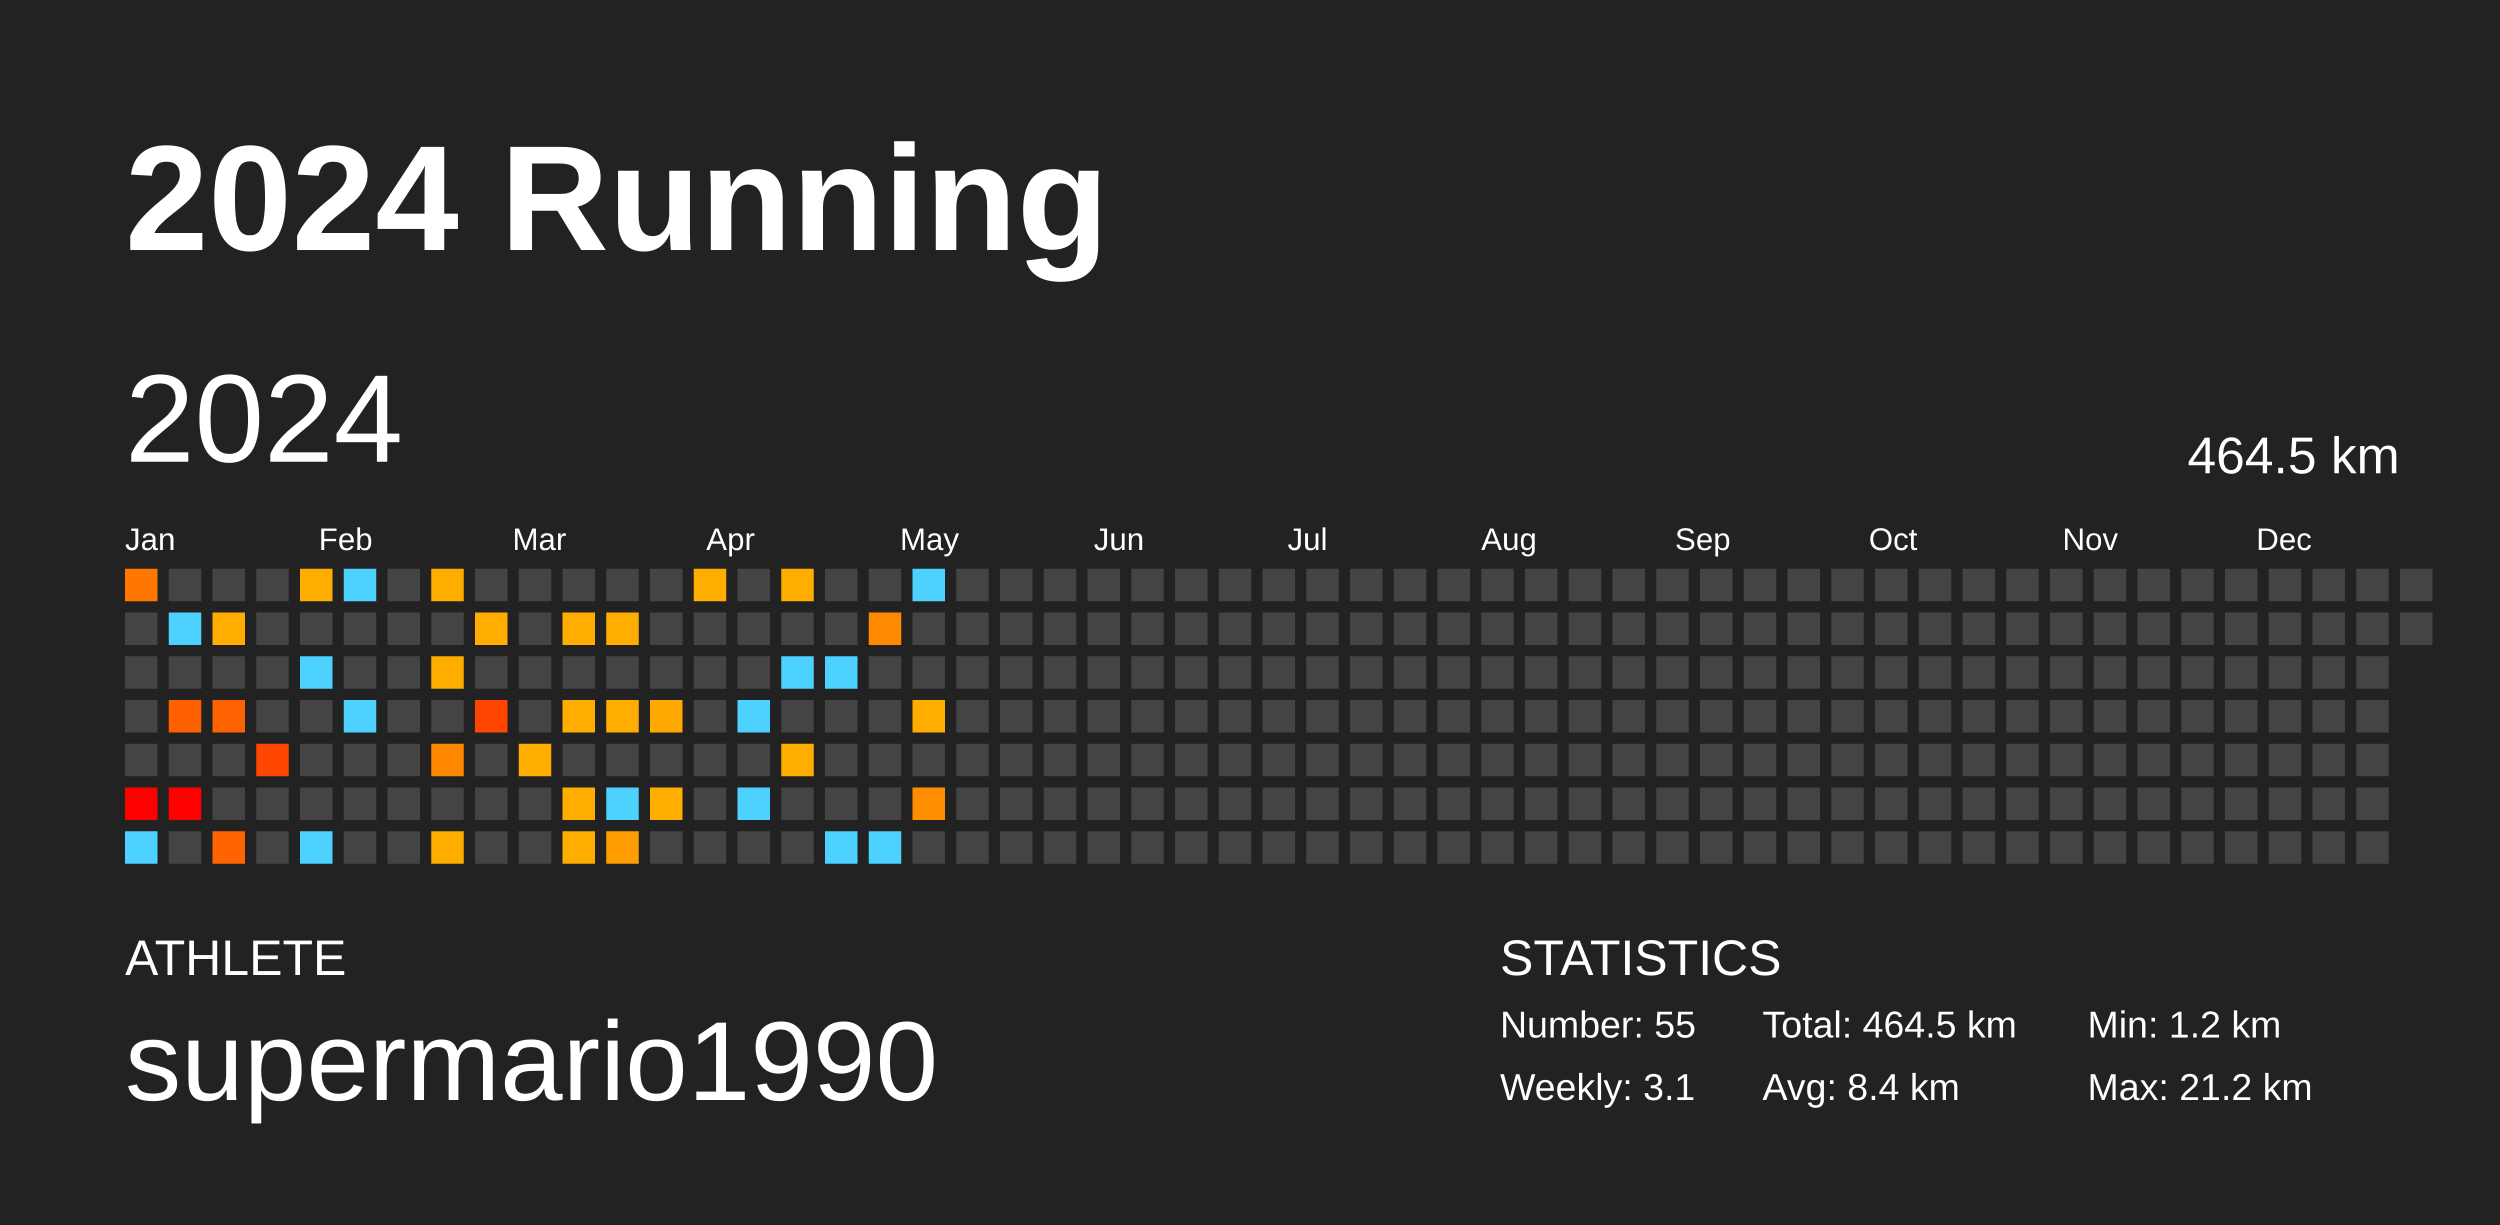
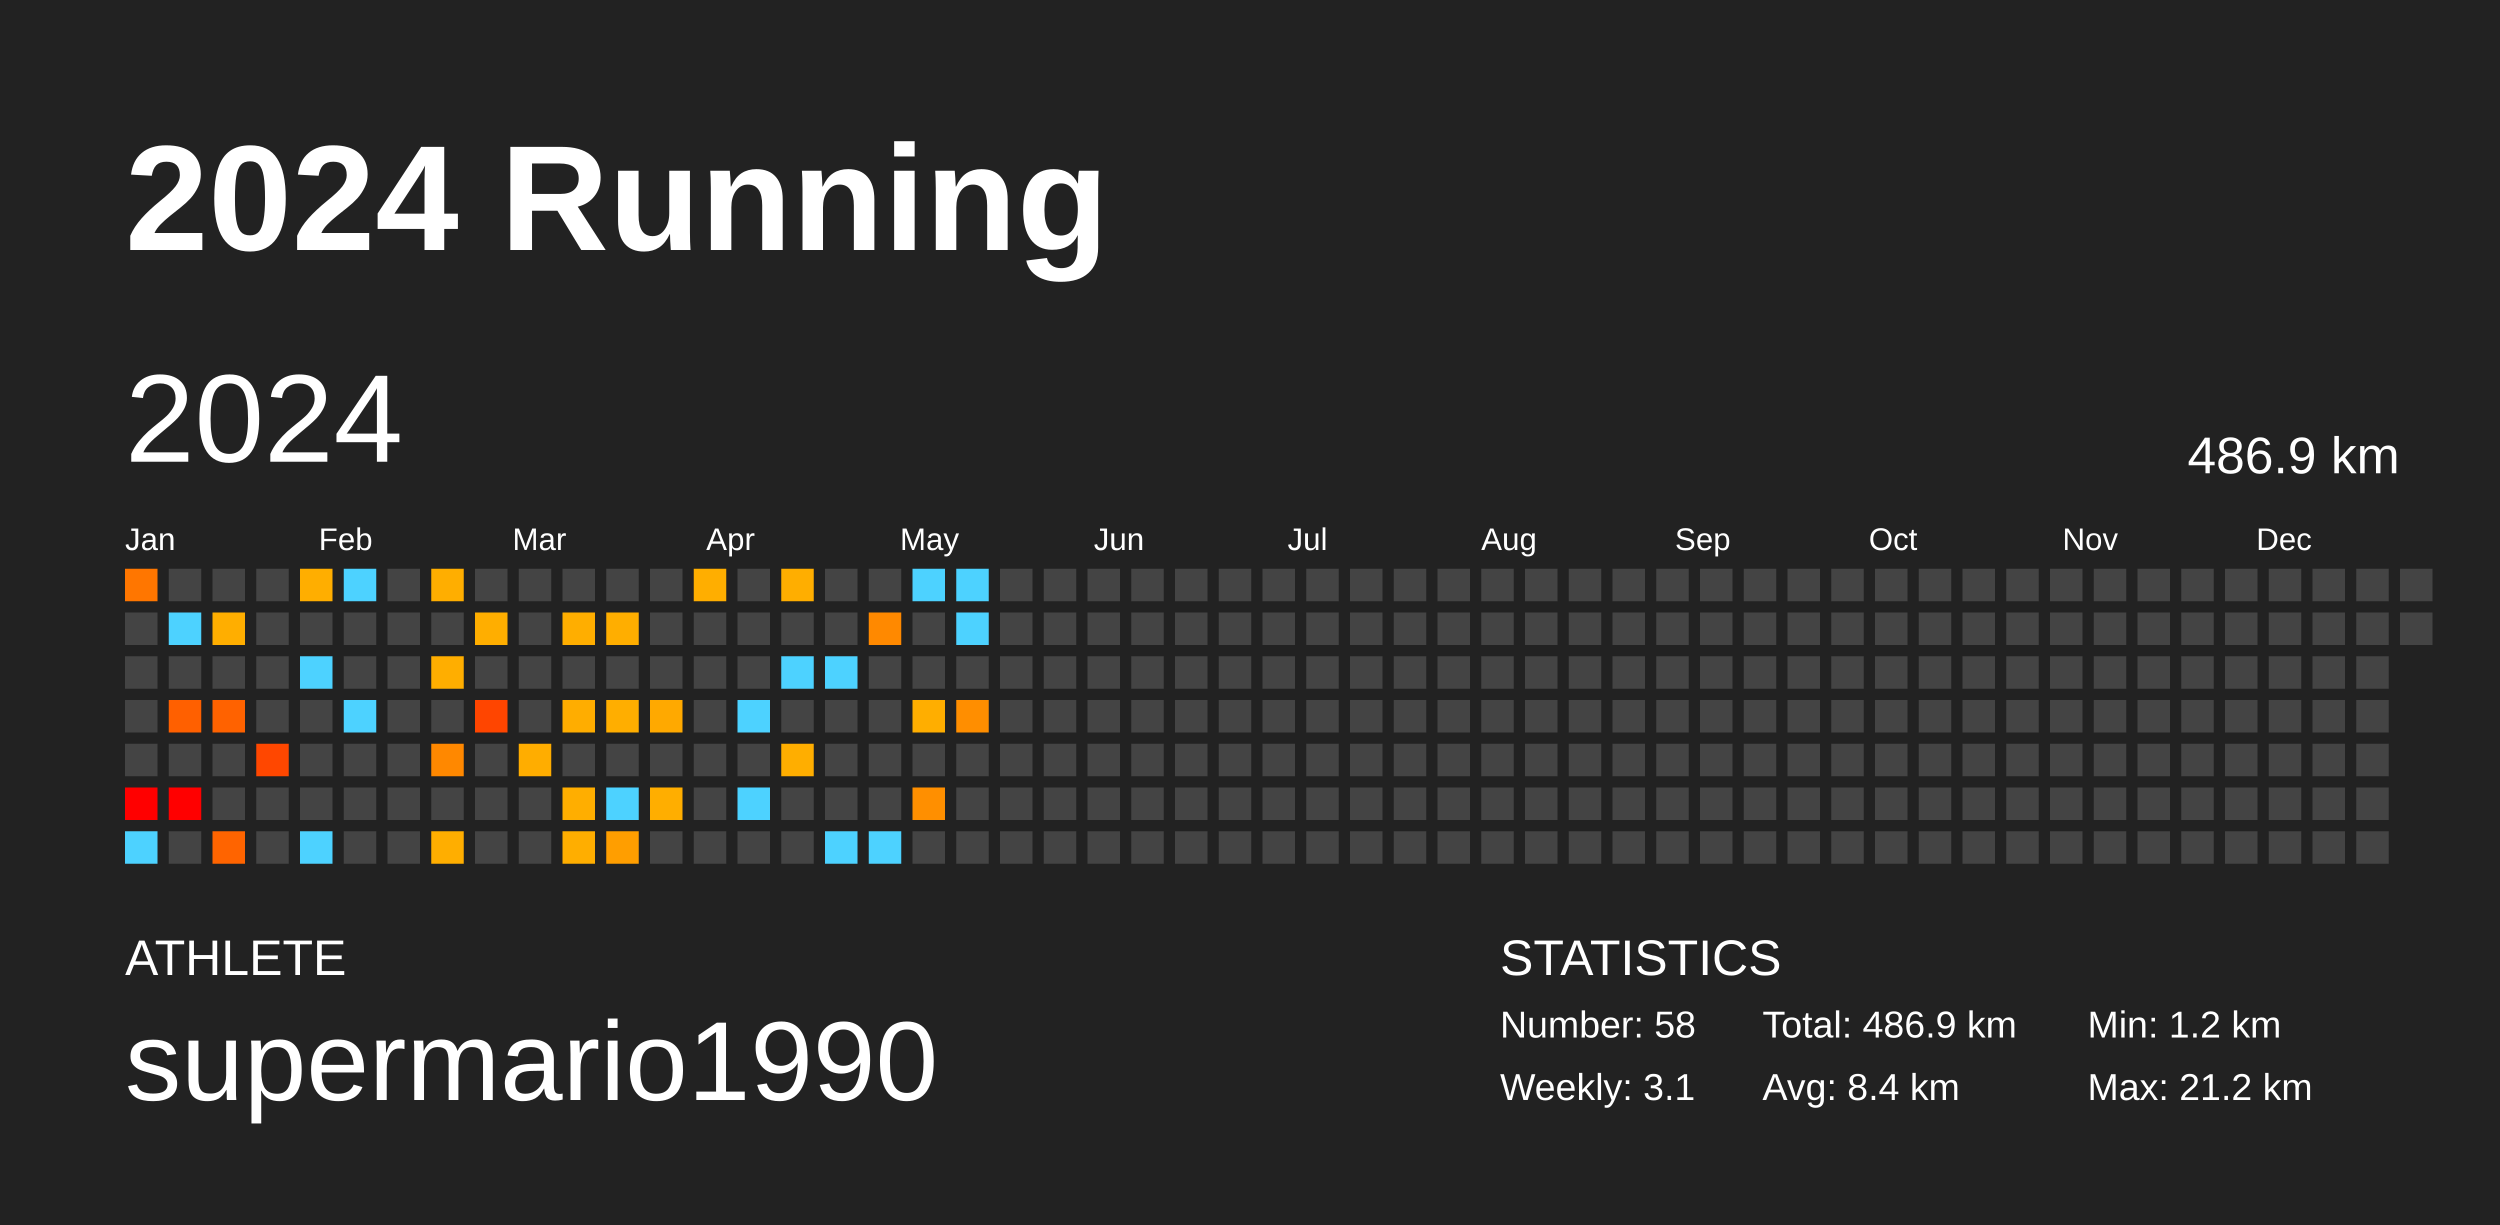
<svg xmlns="http://www.w3.org/2000/svg" baseProfile="full" height="98mm" version="1.1" viewBox="0,0,200,98" width="200mm">
  <defs />
  <rect fill="#222222" height="98" width="200" x="0" y="0" />
  <text fill="#FFFFFF" style="font-size:12px; font-family:Arial; font-weight:bold;" x="10" y="20">2024 Running</text>
  <text fill="#FFFFFF" style="font-size:4px; font-family:Arial" x="10" y="78">ATHLETE</text>
  <text fill="#FFFFFF" style="font-size:9px; font-family:Arial" x="10" y="88">supermario1990</text>
  <text fill="#FFFFFF" style="font-size:4px; font-family:Arial" x="120" y="78">STATISTICS</text>
-   <text fill="#FFFFFF" style="font-size:3px; font-family:Arial" x="120" y="83">Number: 55</text>
+   <text fill="#FFFFFF" style="font-size:3px; font-family:Arial" x="120" y="83">Number: 58</text>
  <text fill="#FFFFFF" style="font-size:3px; font-family:Arial" x="120" y="88">Weekly: 3.1</text>
-   <text fill="#FFFFFF" style="font-size:3px; font-family:Arial" x="141" y="83">Total: 464.5 km</text>
+   <text fill="#FFFFFF" style="font-size:3px; font-family:Arial" x="141" y="83">Total: 486.9 km</text>
  <text fill="#FFFFFF" style="font-size:3px; font-family:Arial" x="141" y="88">Avg: 8.4 km</text>
  <text fill="#FFFFFF" style="font-size:3px; font-family:Arial" x="167" y="83">Min: 1.2 km</text>
  <text fill="#FFFFFF" style="font-size:3px; font-family:Arial" x="167" y="88">Max: 21.2 km</text>
  <text dominant-baseline="hanging" fill="#FFFFFF" style="font-size:10.0px; font-family:Arial;" x="10" y="30">2024</text>
-   <text dominant-baseline="hanging" fill="#FFFFFF" style="font-size:4.125px; font-family:Arial;" x="175" y="35">464.5 km</text>
+   <text dominant-baseline="hanging" fill="#FFFFFF" style="font-size:4.125px; font-family:Arial;" x="175" y="35">486.9 km</text>
  <text fill="#FFFFFF" style="font-size:2.5px; font-family:Arial" x="10.0" y="44">Jan</text>
  <text fill="#FFFFFF" style="font-size:2.5px; font-family:Arial" x="25.5" y="44">Feb</text>
  <text fill="#FFFFFF" style="font-size:2.5px; font-family:Arial" x="41.0" y="44">Mar</text>
  <text fill="#FFFFFF" style="font-size:2.5px; font-family:Arial" x="56.5" y="44">Apr</text>
  <text fill="#FFFFFF" style="font-size:2.5px; font-family:Arial" x="72.0" y="44">May</text>
  <text fill="#FFFFFF" style="font-size:2.5px; font-family:Arial" x="87.5" y="44">Jun</text>
  <text fill="#FFFFFF" style="font-size:2.5px; font-family:Arial" x="103.0" y="44">Jul</text>
  <text fill="#FFFFFF" style="font-size:2.5px; font-family:Arial" x="118.5" y="44">Aug</text>
  <text fill="#FFFFFF" style="font-size:2.5px; font-family:Arial" x="134.0" y="44">Sep</text>
  <text fill="#FFFFFF" style="font-size:2.5px; font-family:Arial" x="149.5" y="44">Oct</text>
  <text fill="#FFFFFF" style="font-size:2.5px; font-family:Arial" x="165.0" y="44">Nov</text>
  <text fill="#FFFFFF" style="font-size:2.5px; font-family:Arial" x="180.5" y="44">Dec</text>
  <rect fill="#ff7600" height="2.6" width="2.6" x="10.0" y="45.5" />
  <rect fill="#444444" height="2.6" width="2.6" x="10.0" y="49.0" />
  <rect fill="#444444" height="2.6" width="2.6" x="10.0" y="52.5" />
  <rect fill="#444444" height="2.6" width="2.6" x="10.0" y="56.0" />
  <rect fill="#444444" height="2.6" width="2.6" x="10.0" y="59.5" />
  <rect fill="red" height="2.6" width="2.6" x="10.0" y="63.0" />
  <rect fill="#4dd2ff" height="2.6" width="2.6" x="10.0" y="66.5" />
  <rect fill="#444444" height="2.6" width="2.6" x="13.5" y="45.5" />
  <rect fill="#4dd2ff" height="2.6" width="2.6" x="13.5" y="49.0" />
  <rect fill="#444444" height="2.6" width="2.6" x="13.5" y="52.5" />
  <rect fill="#ff6000" height="2.6" width="2.6" x="13.5" y="56.0" />
  <rect fill="#444444" height="2.6" width="2.6" x="13.5" y="59.5" />
  <rect fill="red" height="2.6" width="2.6" x="13.5" y="63.0" />
  <rect fill="#444444" height="2.6" width="2.6" x="13.5" y="66.5" />
  <rect fill="#444444" height="2.6" width="2.6" x="17.0" y="45.5" />
  <rect fill="#ffae00" height="2.6" width="2.6" x="17.0" y="49.0" />
  <rect fill="#444444" height="2.6" width="2.6" x="17.0" y="52.5" />
  <rect fill="#ff6200" height="2.6" width="2.6" x="17.0" y="56.0" />
  <rect fill="#444444" height="2.6" width="2.6" x="17.0" y="59.5" />
  <rect fill="#444444" height="2.6" width="2.6" x="17.0" y="63.0" />
  <rect fill="#ff6400" height="2.6" width="2.6" x="17.0" y="66.5" />
  <rect fill="#444444" height="2.6" width="2.6" x="20.5" y="45.5" />
  <rect fill="#444444" height="2.6" width="2.6" x="20.5" y="49.0" />
  <rect fill="#444444" height="2.6" width="2.6" x="20.5" y="52.5" />
  <rect fill="#444444" height="2.6" width="2.6" x="20.5" y="56.0" />
  <rect fill="#ff4700" height="2.6" width="2.6" x="20.5" y="59.5" />
  <rect fill="#444444" height="2.6" width="2.6" x="20.5" y="63.0" />
  <rect fill="#444444" height="2.6" width="2.6" x="20.5" y="66.5" />
  <rect fill="#ffae00" height="2.6" width="2.6" x="24.0" y="45.5" />
  <rect fill="#444444" height="2.6" width="2.6" x="24.0" y="49.0" />
  <rect fill="#4dd2ff" height="2.6" width="2.6" x="24.0" y="52.5" />
  <rect fill="#444444" height="2.6" width="2.6" x="24.0" y="56.0" />
  <rect fill="#444444" height="2.6" width="2.6" x="24.0" y="59.5" />
  <rect fill="#444444" height="2.6" width="2.6" x="24.0" y="63.0" />
  <rect fill="#4dd2ff" height="2.6" width="2.6" x="24.0" y="66.5" />
  <rect fill="#4dd2ff" height="2.6" width="2.6" x="27.5" y="45.5" />
  <rect fill="#444444" height="2.6" width="2.6" x="27.5" y="49.0" />
  <rect fill="#444444" height="2.6" width="2.6" x="27.5" y="52.5" />
  <rect fill="#4dd2ff" height="2.6" width="2.6" x="27.5" y="56.0" />
  <rect fill="#444444" height="2.6" width="2.6" x="27.5" y="59.5" />
  <rect fill="#444444" height="2.6" width="2.6" x="27.5" y="63.0" />
  <rect fill="#444444" height="2.6" width="2.6" x="27.5" y="66.5" />
  <rect fill="#444444" height="2.6" width="2.6" x="31.0" y="45.5" />
  <rect fill="#444444" height="2.6" width="2.6" x="31.0" y="49.0" />
  <rect fill="#444444" height="2.6" width="2.6" x="31.0" y="52.5" />
  <rect fill="#444444" height="2.6" width="2.6" x="31.0" y="56.0" />
  <rect fill="#444444" height="2.6" width="2.6" x="31.0" y="59.5" />
  <rect fill="#444444" height="2.6" width="2.6" x="31.0" y="63.0" />
  <rect fill="#444444" height="2.6" width="2.6" x="31.0" y="66.5" />
  <rect fill="#ffae00" height="2.6" width="2.6" x="34.5" y="45.5" />
  <rect fill="#444444" height="2.6" width="2.6" x="34.5" y="49.0" />
  <rect fill="#ffae00" height="2.6" width="2.6" x="34.5" y="52.5" />
  <rect fill="#444444" height="2.6" width="2.6" x="34.5" y="56.0" />
  <rect fill="#ff8800" height="2.6" width="2.6" x="34.5" y="59.5" />
  <rect fill="#444444" height="2.6" width="2.6" x="34.5" y="63.0" />
  <rect fill="#ffae00" height="2.6" width="2.6" x="34.5" y="66.5" />
  <rect fill="#444444" height="2.6" width="2.6" x="38.0" y="45.5" />
  <rect fill="#ffae00" height="2.6" width="2.6" x="38.0" y="49.0" />
  <rect fill="#444444" height="2.6" width="2.6" x="38.0" y="52.5" />
  <rect fill="#ff4500" height="2.6" width="2.6" x="38.0" y="56.0" />
  <rect fill="#444444" height="2.6" width="2.6" x="38.0" y="59.5" />
  <rect fill="#444444" height="2.6" width="2.6" x="38.0" y="63.0" />
  <rect fill="#444444" height="2.6" width="2.6" x="38.0" y="66.5" />
  <rect fill="#444444" height="2.6" width="2.6" x="41.5" y="45.5" />
  <rect fill="#444444" height="2.6" width="2.6" x="41.5" y="49.0" />
  <rect fill="#444444" height="2.6" width="2.6" x="41.5" y="52.5" />
  <rect fill="#444444" height="2.6" width="2.6" x="41.5" y="56.0" />
  <rect fill="#ffad00" height="2.6" width="2.6" x="41.5" y="59.5" />
  <rect fill="#444444" height="2.6" width="2.6" x="41.5" y="63.0" />
  <rect fill="#444444" height="2.6" width="2.6" x="41.5" y="66.5" />
  <rect fill="#444444" height="2.6" width="2.6" x="45.0" y="45.5" />
  <rect fill="#ffae00" height="2.6" width="2.6" x="45.0" y="49.0" />
  <rect fill="#444444" height="2.6" width="2.6" x="45.0" y="52.5" />
  <rect fill="#ffad00" height="2.6" width="2.6" x="45.0" y="56.0" />
  <rect fill="#444444" height="2.6" width="2.6" x="45.0" y="59.5" />
  <rect fill="#ffae00" height="2.6" width="2.6" x="45.0" y="63.0" />
  <rect fill="#ffae00" height="2.6" width="2.6" x="45.0" y="66.5" />
  <rect fill="#444444" height="2.6" width="2.6" x="48.5" y="45.5" />
  <rect fill="#ffae00" height="2.6" width="2.6" x="48.5" y="49.0" />
  <rect fill="#444444" height="2.6" width="2.6" x="48.5" y="52.5" />
  <rect fill="#ffae00" height="2.6" width="2.6" x="48.5" y="56.0" />
  <rect fill="#444444" height="2.6" width="2.6" x="48.5" y="59.5" />
  <rect fill="#4dd2ff" height="2.6" width="2.6" x="48.5" y="63.0" />
  <rect fill="#ff9e00" height="2.6" width="2.6" x="48.5" y="66.5" />
  <rect fill="#444444" height="2.6" width="2.6" x="52.0" y="45.5" />
  <rect fill="#444444" height="2.6" width="2.6" x="52.0" y="49.0" />
  <rect fill="#444444" height="2.6" width="2.6" x="52.0" y="52.5" />
  <rect fill="#ffa900" height="2.6" width="2.6" x="52.0" y="56.0" />
  <rect fill="#444444" height="2.6" width="2.6" x="52.0" y="59.5" />
  <rect fill="#ffae00" height="2.6" width="2.6" x="52.0" y="63.0" />
  <rect fill="#444444" height="2.6" width="2.6" x="52.0" y="66.5" />
  <rect fill="#ffae00" height="2.6" width="2.6" x="55.5" y="45.5" />
  <rect fill="#444444" height="2.6" width="2.6" x="55.5" y="49.0" />
  <rect fill="#444444" height="2.6" width="2.6" x="55.5" y="52.5" />
  <rect fill="#444444" height="2.6" width="2.6" x="55.5" y="56.0" />
  <rect fill="#444444" height="2.6" width="2.6" x="55.5" y="59.5" />
  <rect fill="#444444" height="2.6" width="2.6" x="55.5" y="63.0" />
  <rect fill="#444444" height="2.6" width="2.6" x="55.5" y="66.5" />
  <rect fill="#444444" height="2.6" width="2.6" x="59.0" y="45.5" />
  <rect fill="#444444" height="2.6" width="2.6" x="59.0" y="49.0" />
  <rect fill="#444444" height="2.6" width="2.6" x="59.0" y="52.5" />
  <rect fill="#4dd2ff" height="2.6" width="2.6" x="59.0" y="56.0" />
  <rect fill="#444444" height="2.6" width="2.6" x="59.0" y="59.5" />
  <rect fill="#4dd2ff" height="2.6" width="2.6" x="59.0" y="63.0" />
  <rect fill="#444444" height="2.6" width="2.6" x="59.0" y="66.5" />
  <rect fill="#ffae00" height="2.6" width="2.6" x="62.5" y="45.5" />
  <rect fill="#444444" height="2.6" width="2.6" x="62.5" y="49.0" />
  <rect fill="#4dd2ff" height="2.6" width="2.6" x="62.5" y="52.5" />
  <rect fill="#444444" height="2.6" width="2.6" x="62.5" y="56.0" />
  <rect fill="#ffae00" height="2.6" width="2.6" x="62.5" y="59.5" />
  <rect fill="#444444" height="2.6" width="2.6" x="62.5" y="63.0" />
  <rect fill="#444444" height="2.6" width="2.6" x="62.5" y="66.5" />
  <rect fill="#444444" height="2.6" width="2.6" x="66.0" y="45.5" />
  <rect fill="#444444" height="2.6" width="2.6" x="66.0" y="49.0" />
  <rect fill="#4dd2ff" height="2.6" width="2.6" x="66.0" y="52.5" />
  <rect fill="#444444" height="2.6" width="2.6" x="66.0" y="56.0" />
  <rect fill="#444444" height="2.6" width="2.6" x="66.0" y="59.5" />
  <rect fill="#444444" height="2.6" width="2.6" x="66.0" y="63.0" />
  <rect fill="#4dd2ff" height="2.6" width="2.6" x="66.0" y="66.5" />
  <rect fill="#444444" height="2.6" width="2.6" x="69.5" y="45.5" />
  <rect fill="#ff8900" height="2.6" width="2.6" x="69.5" y="49.0" />
  <rect fill="#444444" height="2.6" width="2.6" x="69.5" y="52.5" />
  <rect fill="#444444" height="2.6" width="2.6" x="69.5" y="56.0" />
  <rect fill="#444444" height="2.6" width="2.6" x="69.5" y="59.5" />
  <rect fill="#444444" height="2.6" width="2.6" x="69.5" y="63.0" />
  <rect fill="#4dd2ff" height="2.6" width="2.6" x="69.5" y="66.5" />
  <rect fill="#4dd2ff" height="2.6" width="2.6" x="73.0" y="45.5" />
  <rect fill="#444444" height="2.6" width="2.6" x="73.0" y="49.0" />
  <rect fill="#444444" height="2.6" width="2.6" x="73.0" y="52.5" />
  <rect fill="#ffae00" height="2.6" width="2.6" x="73.0" y="56.0" />
  <rect fill="#444444" height="2.6" width="2.6" x="73.0" y="59.5" />
  <rect fill="#ff8f00" height="2.6" width="2.6" x="73.0" y="63.0" />
  <rect fill="#444444" height="2.6" width="2.6" x="73.0" y="66.5" />
-   <rect fill="#444444" height="2.6" width="2.6" x="76.5" y="45.5" />
-   <rect fill="#444444" height="2.6" width="2.6" x="76.5" y="49.0" />
+   <rect fill="#4dd2ff" height="2.6" width="2.6" x="76.5" y="45.5" />
+   <rect fill="#4dd2ff" height="2.6" width="2.6" x="76.5" y="49.0" />
  <rect fill="#444444" height="2.6" width="2.6" x="76.5" y="52.5" />
-   <rect fill="#444444" height="2.6" width="2.6" x="76.5" y="56.0" />
+   <rect fill="#ff8e00" height="2.6" width="2.6" x="76.5" y="56.0" />
  <rect fill="#444444" height="2.6" width="2.6" x="76.5" y="59.5" />
  <rect fill="#444444" height="2.6" width="2.6" x="76.5" y="63.0" />
  <rect fill="#444444" height="2.6" width="2.6" x="76.5" y="66.5" />
  <rect fill="#444444" height="2.6" width="2.6" x="80.0" y="45.5" />
  <rect fill="#444444" height="2.6" width="2.6" x="80.0" y="49.0" />
  <rect fill="#444444" height="2.6" width="2.6" x="80.0" y="52.5" />
  <rect fill="#444444" height="2.6" width="2.6" x="80.0" y="56.0" />
  <rect fill="#444444" height="2.6" width="2.6" x="80.0" y="59.5" />
  <rect fill="#444444" height="2.6" width="2.6" x="80.0" y="63.0" />
  <rect fill="#444444" height="2.6" width="2.6" x="80.0" y="66.5" />
  <rect fill="#444444" height="2.6" width="2.6" x="83.5" y="45.5" />
  <rect fill="#444444" height="2.6" width="2.6" x="83.5" y="49.0" />
  <rect fill="#444444" height="2.6" width="2.6" x="83.5" y="52.5" />
  <rect fill="#444444" height="2.6" width="2.6" x="83.5" y="56.0" />
  <rect fill="#444444" height="2.6" width="2.6" x="83.5" y="59.5" />
  <rect fill="#444444" height="2.6" width="2.6" x="83.5" y="63.0" />
  <rect fill="#444444" height="2.6" width="2.6" x="83.5" y="66.5" />
  <rect fill="#444444" height="2.6" width="2.6" x="87.0" y="45.5" />
  <rect fill="#444444" height="2.6" width="2.6" x="87.0" y="49.0" />
  <rect fill="#444444" height="2.6" width="2.6" x="87.0" y="52.5" />
  <rect fill="#444444" height="2.6" width="2.6" x="87.0" y="56.0" />
  <rect fill="#444444" height="2.6" width="2.6" x="87.0" y="59.5" />
  <rect fill="#444444" height="2.6" width="2.6" x="87.0" y="63.0" />
  <rect fill="#444444" height="2.6" width="2.6" x="87.0" y="66.5" />
  <rect fill="#444444" height="2.6" width="2.6" x="90.5" y="45.5" />
  <rect fill="#444444" height="2.6" width="2.6" x="90.5" y="49.0" />
  <rect fill="#444444" height="2.6" width="2.6" x="90.5" y="52.5" />
  <rect fill="#444444" height="2.6" width="2.6" x="90.5" y="56.0" />
  <rect fill="#444444" height="2.6" width="2.6" x="90.5" y="59.5" />
  <rect fill="#444444" height="2.6" width="2.6" x="90.5" y="63.0" />
  <rect fill="#444444" height="2.6" width="2.6" x="90.5" y="66.5" />
  <rect fill="#444444" height="2.6" width="2.6" x="94.0" y="45.5" />
  <rect fill="#444444" height="2.6" width="2.6" x="94.0" y="49.0" />
  <rect fill="#444444" height="2.6" width="2.6" x="94.0" y="52.5" />
  <rect fill="#444444" height="2.6" width="2.6" x="94.0" y="56.0" />
  <rect fill="#444444" height="2.6" width="2.6" x="94.0" y="59.5" />
  <rect fill="#444444" height="2.6" width="2.6" x="94.0" y="63.0" />
  <rect fill="#444444" height="2.6" width="2.6" x="94.0" y="66.5" />
  <rect fill="#444444" height="2.6" width="2.6" x="97.5" y="45.5" />
  <rect fill="#444444" height="2.6" width="2.6" x="97.5" y="49.0" />
  <rect fill="#444444" height="2.6" width="2.6" x="97.5" y="52.5" />
  <rect fill="#444444" height="2.6" width="2.6" x="97.5" y="56.0" />
  <rect fill="#444444" height="2.6" width="2.6" x="97.5" y="59.5" />
  <rect fill="#444444" height="2.6" width="2.6" x="97.5" y="63.0" />
  <rect fill="#444444" height="2.6" width="2.6" x="97.5" y="66.5" />
  <rect fill="#444444" height="2.6" width="2.6" x="101.0" y="45.5" />
  <rect fill="#444444" height="2.6" width="2.6" x="101.0" y="49.0" />
  <rect fill="#444444" height="2.6" width="2.6" x="101.0" y="52.5" />
  <rect fill="#444444" height="2.6" width="2.6" x="101.0" y="56.0" />
  <rect fill="#444444" height="2.6" width="2.6" x="101.0" y="59.5" />
  <rect fill="#444444" height="2.6" width="2.6" x="101.0" y="63.0" />
  <rect fill="#444444" height="2.6" width="2.6" x="101.0" y="66.5" />
  <rect fill="#444444" height="2.6" width="2.6" x="104.5" y="45.5" />
  <rect fill="#444444" height="2.6" width="2.6" x="104.5" y="49.0" />
  <rect fill="#444444" height="2.6" width="2.6" x="104.5" y="52.5" />
  <rect fill="#444444" height="2.6" width="2.6" x="104.5" y="56.0" />
  <rect fill="#444444" height="2.6" width="2.6" x="104.5" y="59.5" />
  <rect fill="#444444" height="2.6" width="2.6" x="104.5" y="63.0" />
  <rect fill="#444444" height="2.6" width="2.6" x="104.5" y="66.5" />
  <rect fill="#444444" height="2.6" width="2.6" x="108.0" y="45.5" />
  <rect fill="#444444" height="2.6" width="2.6" x="108.0" y="49.0" />
  <rect fill="#444444" height="2.6" width="2.6" x="108.0" y="52.5" />
  <rect fill="#444444" height="2.6" width="2.6" x="108.0" y="56.0" />
  <rect fill="#444444" height="2.6" width="2.6" x="108.0" y="59.5" />
  <rect fill="#444444" height="2.6" width="2.6" x="108.0" y="63.0" />
  <rect fill="#444444" height="2.6" width="2.6" x="108.0" y="66.5" />
  <rect fill="#444444" height="2.6" width="2.6" x="111.5" y="45.5" />
  <rect fill="#444444" height="2.6" width="2.6" x="111.5" y="49.0" />
  <rect fill="#444444" height="2.6" width="2.6" x="111.5" y="52.5" />
  <rect fill="#444444" height="2.6" width="2.6" x="111.5" y="56.0" />
  <rect fill="#444444" height="2.6" width="2.6" x="111.5" y="59.5" />
  <rect fill="#444444" height="2.6" width="2.6" x="111.5" y="63.0" />
  <rect fill="#444444" height="2.6" width="2.6" x="111.5" y="66.5" />
  <rect fill="#444444" height="2.6" width="2.6" x="115.0" y="45.5" />
  <rect fill="#444444" height="2.6" width="2.6" x="115.0" y="49.0" />
  <rect fill="#444444" height="2.6" width="2.6" x="115.0" y="52.5" />
  <rect fill="#444444" height="2.6" width="2.6" x="115.0" y="56.0" />
  <rect fill="#444444" height="2.6" width="2.6" x="115.0" y="59.5" />
  <rect fill="#444444" height="2.6" width="2.6" x="115.0" y="63.0" />
  <rect fill="#444444" height="2.6" width="2.6" x="115.0" y="66.5" />
  <rect fill="#444444" height="2.6" width="2.6" x="118.5" y="45.5" />
  <rect fill="#444444" height="2.6" width="2.6" x="118.5" y="49.0" />
  <rect fill="#444444" height="2.6" width="2.6" x="118.5" y="52.5" />
  <rect fill="#444444" height="2.6" width="2.6" x="118.5" y="56.0" />
  <rect fill="#444444" height="2.6" width="2.6" x="118.5" y="59.5" />
  <rect fill="#444444" height="2.6" width="2.6" x="118.5" y="63.0" />
  <rect fill="#444444" height="2.6" width="2.6" x="118.5" y="66.5" />
  <rect fill="#444444" height="2.6" width="2.6" x="122.0" y="45.5" />
  <rect fill="#444444" height="2.6" width="2.6" x="122.0" y="49.0" />
  <rect fill="#444444" height="2.6" width="2.6" x="122.0" y="52.5" />
  <rect fill="#444444" height="2.6" width="2.6" x="122.0" y="56.0" />
  <rect fill="#444444" height="2.6" width="2.6" x="122.0" y="59.5" />
  <rect fill="#444444" height="2.6" width="2.6" x="122.0" y="63.0" />
  <rect fill="#444444" height="2.6" width="2.6" x="122.0" y="66.5" />
  <rect fill="#444444" height="2.6" width="2.6" x="125.5" y="45.5" />
  <rect fill="#444444" height="2.6" width="2.6" x="125.5" y="49.0" />
  <rect fill="#444444" height="2.6" width="2.6" x="125.5" y="52.5" />
  <rect fill="#444444" height="2.6" width="2.6" x="125.5" y="56.0" />
  <rect fill="#444444" height="2.6" width="2.6" x="125.5" y="59.5" />
  <rect fill="#444444" height="2.6" width="2.6" x="125.5" y="63.0" />
  <rect fill="#444444" height="2.6" width="2.6" x="125.5" y="66.5" />
  <rect fill="#444444" height="2.6" width="2.6" x="129.0" y="45.5" />
  <rect fill="#444444" height="2.6" width="2.6" x="129.0" y="49.0" />
  <rect fill="#444444" height="2.6" width="2.6" x="129.0" y="52.5" />
  <rect fill="#444444" height="2.6" width="2.6" x="129.0" y="56.0" />
  <rect fill="#444444" height="2.6" width="2.6" x="129.0" y="59.5" />
  <rect fill="#444444" height="2.6" width="2.6" x="129.0" y="63.0" />
  <rect fill="#444444" height="2.6" width="2.6" x="129.0" y="66.5" />
  <rect fill="#444444" height="2.6" width="2.6" x="132.5" y="45.5" />
  <rect fill="#444444" height="2.6" width="2.6" x="132.5" y="49.0" />
  <rect fill="#444444" height="2.6" width="2.6" x="132.5" y="52.5" />
  <rect fill="#444444" height="2.6" width="2.6" x="132.5" y="56.0" />
  <rect fill="#444444" height="2.6" width="2.6" x="132.5" y="59.5" />
  <rect fill="#444444" height="2.6" width="2.6" x="132.5" y="63.0" />
  <rect fill="#444444" height="2.6" width="2.6" x="132.5" y="66.5" />
  <rect fill="#444444" height="2.6" width="2.6" x="136.0" y="45.5" />
  <rect fill="#444444" height="2.6" width="2.6" x="136.0" y="49.0" />
  <rect fill="#444444" height="2.6" width="2.6" x="136.0" y="52.5" />
  <rect fill="#444444" height="2.6" width="2.6" x="136.0" y="56.0" />
  <rect fill="#444444" height="2.6" width="2.6" x="136.0" y="59.5" />
  <rect fill="#444444" height="2.6" width="2.6" x="136.0" y="63.0" />
  <rect fill="#444444" height="2.6" width="2.6" x="136.0" y="66.5" />
  <rect fill="#444444" height="2.6" width="2.6" x="139.5" y="45.5" />
  <rect fill="#444444" height="2.6" width="2.6" x="139.5" y="49.0" />
  <rect fill="#444444" height="2.6" width="2.6" x="139.5" y="52.5" />
  <rect fill="#444444" height="2.6" width="2.6" x="139.5" y="56.0" />
  <rect fill="#444444" height="2.6" width="2.6" x="139.5" y="59.5" />
  <rect fill="#444444" height="2.6" width="2.6" x="139.5" y="63.0" />
  <rect fill="#444444" height="2.6" width="2.6" x="139.5" y="66.5" />
  <rect fill="#444444" height="2.6" width="2.6" x="143.0" y="45.5" />
  <rect fill="#444444" height="2.6" width="2.6" x="143.0" y="49.0" />
  <rect fill="#444444" height="2.6" width="2.6" x="143.0" y="52.5" />
  <rect fill="#444444" height="2.6" width="2.6" x="143.0" y="56.0" />
  <rect fill="#444444" height="2.6" width="2.6" x="143.0" y="59.5" />
  <rect fill="#444444" height="2.6" width="2.6" x="143.0" y="63.0" />
  <rect fill="#444444" height="2.6" width="2.6" x="143.0" y="66.5" />
  <rect fill="#444444" height="2.6" width="2.6" x="146.5" y="45.5" />
  <rect fill="#444444" height="2.6" width="2.6" x="146.5" y="49.0" />
  <rect fill="#444444" height="2.6" width="2.6" x="146.5" y="52.5" />
  <rect fill="#444444" height="2.6" width="2.6" x="146.5" y="56.0" />
  <rect fill="#444444" height="2.6" width="2.6" x="146.5" y="59.5" />
  <rect fill="#444444" height="2.6" width="2.6" x="146.5" y="63.0" />
  <rect fill="#444444" height="2.6" width="2.6" x="146.5" y="66.5" />
  <rect fill="#444444" height="2.6" width="2.6" x="150.0" y="45.5" />
  <rect fill="#444444" height="2.6" width="2.6" x="150.0" y="49.0" />
  <rect fill="#444444" height="2.6" width="2.6" x="150.0" y="52.5" />
  <rect fill="#444444" height="2.6" width="2.6" x="150.0" y="56.0" />
  <rect fill="#444444" height="2.6" width="2.6" x="150.0" y="59.5" />
  <rect fill="#444444" height="2.6" width="2.6" x="150.0" y="63.0" />
  <rect fill="#444444" height="2.6" width="2.6" x="150.0" y="66.5" />
  <rect fill="#444444" height="2.6" width="2.6" x="153.5" y="45.5" />
  <rect fill="#444444" height="2.6" width="2.6" x="153.5" y="49.0" />
  <rect fill="#444444" height="2.6" width="2.6" x="153.5" y="52.5" />
  <rect fill="#444444" height="2.6" width="2.6" x="153.5" y="56.0" />
  <rect fill="#444444" height="2.6" width="2.6" x="153.5" y="59.5" />
  <rect fill="#444444" height="2.6" width="2.6" x="153.5" y="63.0" />
  <rect fill="#444444" height="2.6" width="2.6" x="153.5" y="66.5" />
  <rect fill="#444444" height="2.6" width="2.6" x="157.0" y="45.5" />
  <rect fill="#444444" height="2.6" width="2.6" x="157.0" y="49.0" />
  <rect fill="#444444" height="2.6" width="2.6" x="157.0" y="52.5" />
  <rect fill="#444444" height="2.6" width="2.6" x="157.0" y="56.0" />
  <rect fill="#444444" height="2.6" width="2.6" x="157.0" y="59.5" />
  <rect fill="#444444" height="2.6" width="2.6" x="157.0" y="63.0" />
  <rect fill="#444444" height="2.6" width="2.6" x="157.0" y="66.5" />
  <rect fill="#444444" height="2.6" width="2.6" x="160.5" y="45.5" />
  <rect fill="#444444" height="2.6" width="2.6" x="160.5" y="49.0" />
  <rect fill="#444444" height="2.6" width="2.6" x="160.5" y="52.5" />
  <rect fill="#444444" height="2.6" width="2.6" x="160.5" y="56.0" />
  <rect fill="#444444" height="2.6" width="2.6" x="160.5" y="59.5" />
  <rect fill="#444444" height="2.6" width="2.6" x="160.5" y="63.0" />
  <rect fill="#444444" height="2.6" width="2.6" x="160.5" y="66.5" />
  <rect fill="#444444" height="2.6" width="2.6" x="164.0" y="45.5" />
  <rect fill="#444444" height="2.6" width="2.6" x="164.0" y="49.0" />
  <rect fill="#444444" height="2.6" width="2.6" x="164.0" y="52.5" />
  <rect fill="#444444" height="2.6" width="2.6" x="164.0" y="56.0" />
  <rect fill="#444444" height="2.6" width="2.6" x="164.0" y="59.5" />
  <rect fill="#444444" height="2.6" width="2.6" x="164.0" y="63.0" />
  <rect fill="#444444" height="2.6" width="2.6" x="164.0" y="66.5" />
  <rect fill="#444444" height="2.6" width="2.6" x="167.5" y="45.5" />
  <rect fill="#444444" height="2.6" width="2.6" x="167.5" y="49.0" />
  <rect fill="#444444" height="2.6" width="2.6" x="167.5" y="52.5" />
  <rect fill="#444444" height="2.6" width="2.6" x="167.5" y="56.0" />
  <rect fill="#444444" height="2.6" width="2.6" x="167.5" y="59.5" />
  <rect fill="#444444" height="2.6" width="2.6" x="167.5" y="63.0" />
  <rect fill="#444444" height="2.6" width="2.6" x="167.5" y="66.5" />
  <rect fill="#444444" height="2.6" width="2.6" x="171.0" y="45.5" />
  <rect fill="#444444" height="2.6" width="2.6" x="171.0" y="49.0" />
  <rect fill="#444444" height="2.6" width="2.6" x="171.0" y="52.5" />
  <rect fill="#444444" height="2.6" width="2.6" x="171.0" y="56.0" />
  <rect fill="#444444" height="2.6" width="2.6" x="171.0" y="59.5" />
  <rect fill="#444444" height="2.6" width="2.6" x="171.0" y="63.0" />
  <rect fill="#444444" height="2.6" width="2.6" x="171.0" y="66.5" />
  <rect fill="#444444" height="2.6" width="2.6" x="174.5" y="45.5" />
  <rect fill="#444444" height="2.6" width="2.6" x="174.5" y="49.0" />
  <rect fill="#444444" height="2.6" width="2.6" x="174.5" y="52.5" />
  <rect fill="#444444" height="2.6" width="2.6" x="174.5" y="56.0" />
  <rect fill="#444444" height="2.6" width="2.6" x="174.5" y="59.5" />
  <rect fill="#444444" height="2.6" width="2.6" x="174.5" y="63.0" />
  <rect fill="#444444" height="2.6" width="2.6" x="174.5" y="66.5" />
  <rect fill="#444444" height="2.6" width="2.6" x="178.0" y="45.5" />
  <rect fill="#444444" height="2.6" width="2.6" x="178.0" y="49.0" />
  <rect fill="#444444" height="2.6" width="2.6" x="178.0" y="52.5" />
  <rect fill="#444444" height="2.6" width="2.6" x="178.0" y="56.0" />
  <rect fill="#444444" height="2.6" width="2.6" x="178.0" y="59.5" />
  <rect fill="#444444" height="2.6" width="2.6" x="178.0" y="63.0" />
  <rect fill="#444444" height="2.6" width="2.6" x="178.0" y="66.5" />
  <rect fill="#444444" height="2.6" width="2.6" x="181.5" y="45.5" />
  <rect fill="#444444" height="2.6" width="2.6" x="181.5" y="49.0" />
  <rect fill="#444444" height="2.6" width="2.6" x="181.5" y="52.5" />
  <rect fill="#444444" height="2.6" width="2.6" x="181.5" y="56.0" />
  <rect fill="#444444" height="2.6" width="2.6" x="181.5" y="59.5" />
  <rect fill="#444444" height="2.6" width="2.6" x="181.5" y="63.0" />
  <rect fill="#444444" height="2.6" width="2.6" x="181.5" y="66.5" />
  <rect fill="#444444" height="2.6" width="2.6" x="185.0" y="45.5" />
  <rect fill="#444444" height="2.6" width="2.6" x="185.0" y="49.0" />
  <rect fill="#444444" height="2.6" width="2.6" x="185.0" y="52.5" />
  <rect fill="#444444" height="2.6" width="2.6" x="185.0" y="56.0" />
  <rect fill="#444444" height="2.6" width="2.6" x="185.0" y="59.5" />
  <rect fill="#444444" height="2.6" width="2.6" x="185.0" y="63.0" />
  <rect fill="#444444" height="2.6" width="2.6" x="185.0" y="66.5" />
  <rect fill="#444444" height="2.6" width="2.6" x="188.5" y="45.5" />
  <rect fill="#444444" height="2.6" width="2.6" x="188.5" y="49.0" />
  <rect fill="#444444" height="2.6" width="2.6" x="188.5" y="52.5" />
  <rect fill="#444444" height="2.6" width="2.6" x="188.5" y="56.0" />
  <rect fill="#444444" height="2.6" width="2.6" x="188.5" y="59.5" />
  <rect fill="#444444" height="2.6" width="2.6" x="188.5" y="63.0" />
  <rect fill="#444444" height="2.6" width="2.6" x="188.5" y="66.5" />
  <rect fill="#444444" height="2.6" width="2.6" x="192.0" y="45.5" />
  <rect fill="#444444" height="2.6" width="2.6" x="192.0" y="49.0" />
</svg>
